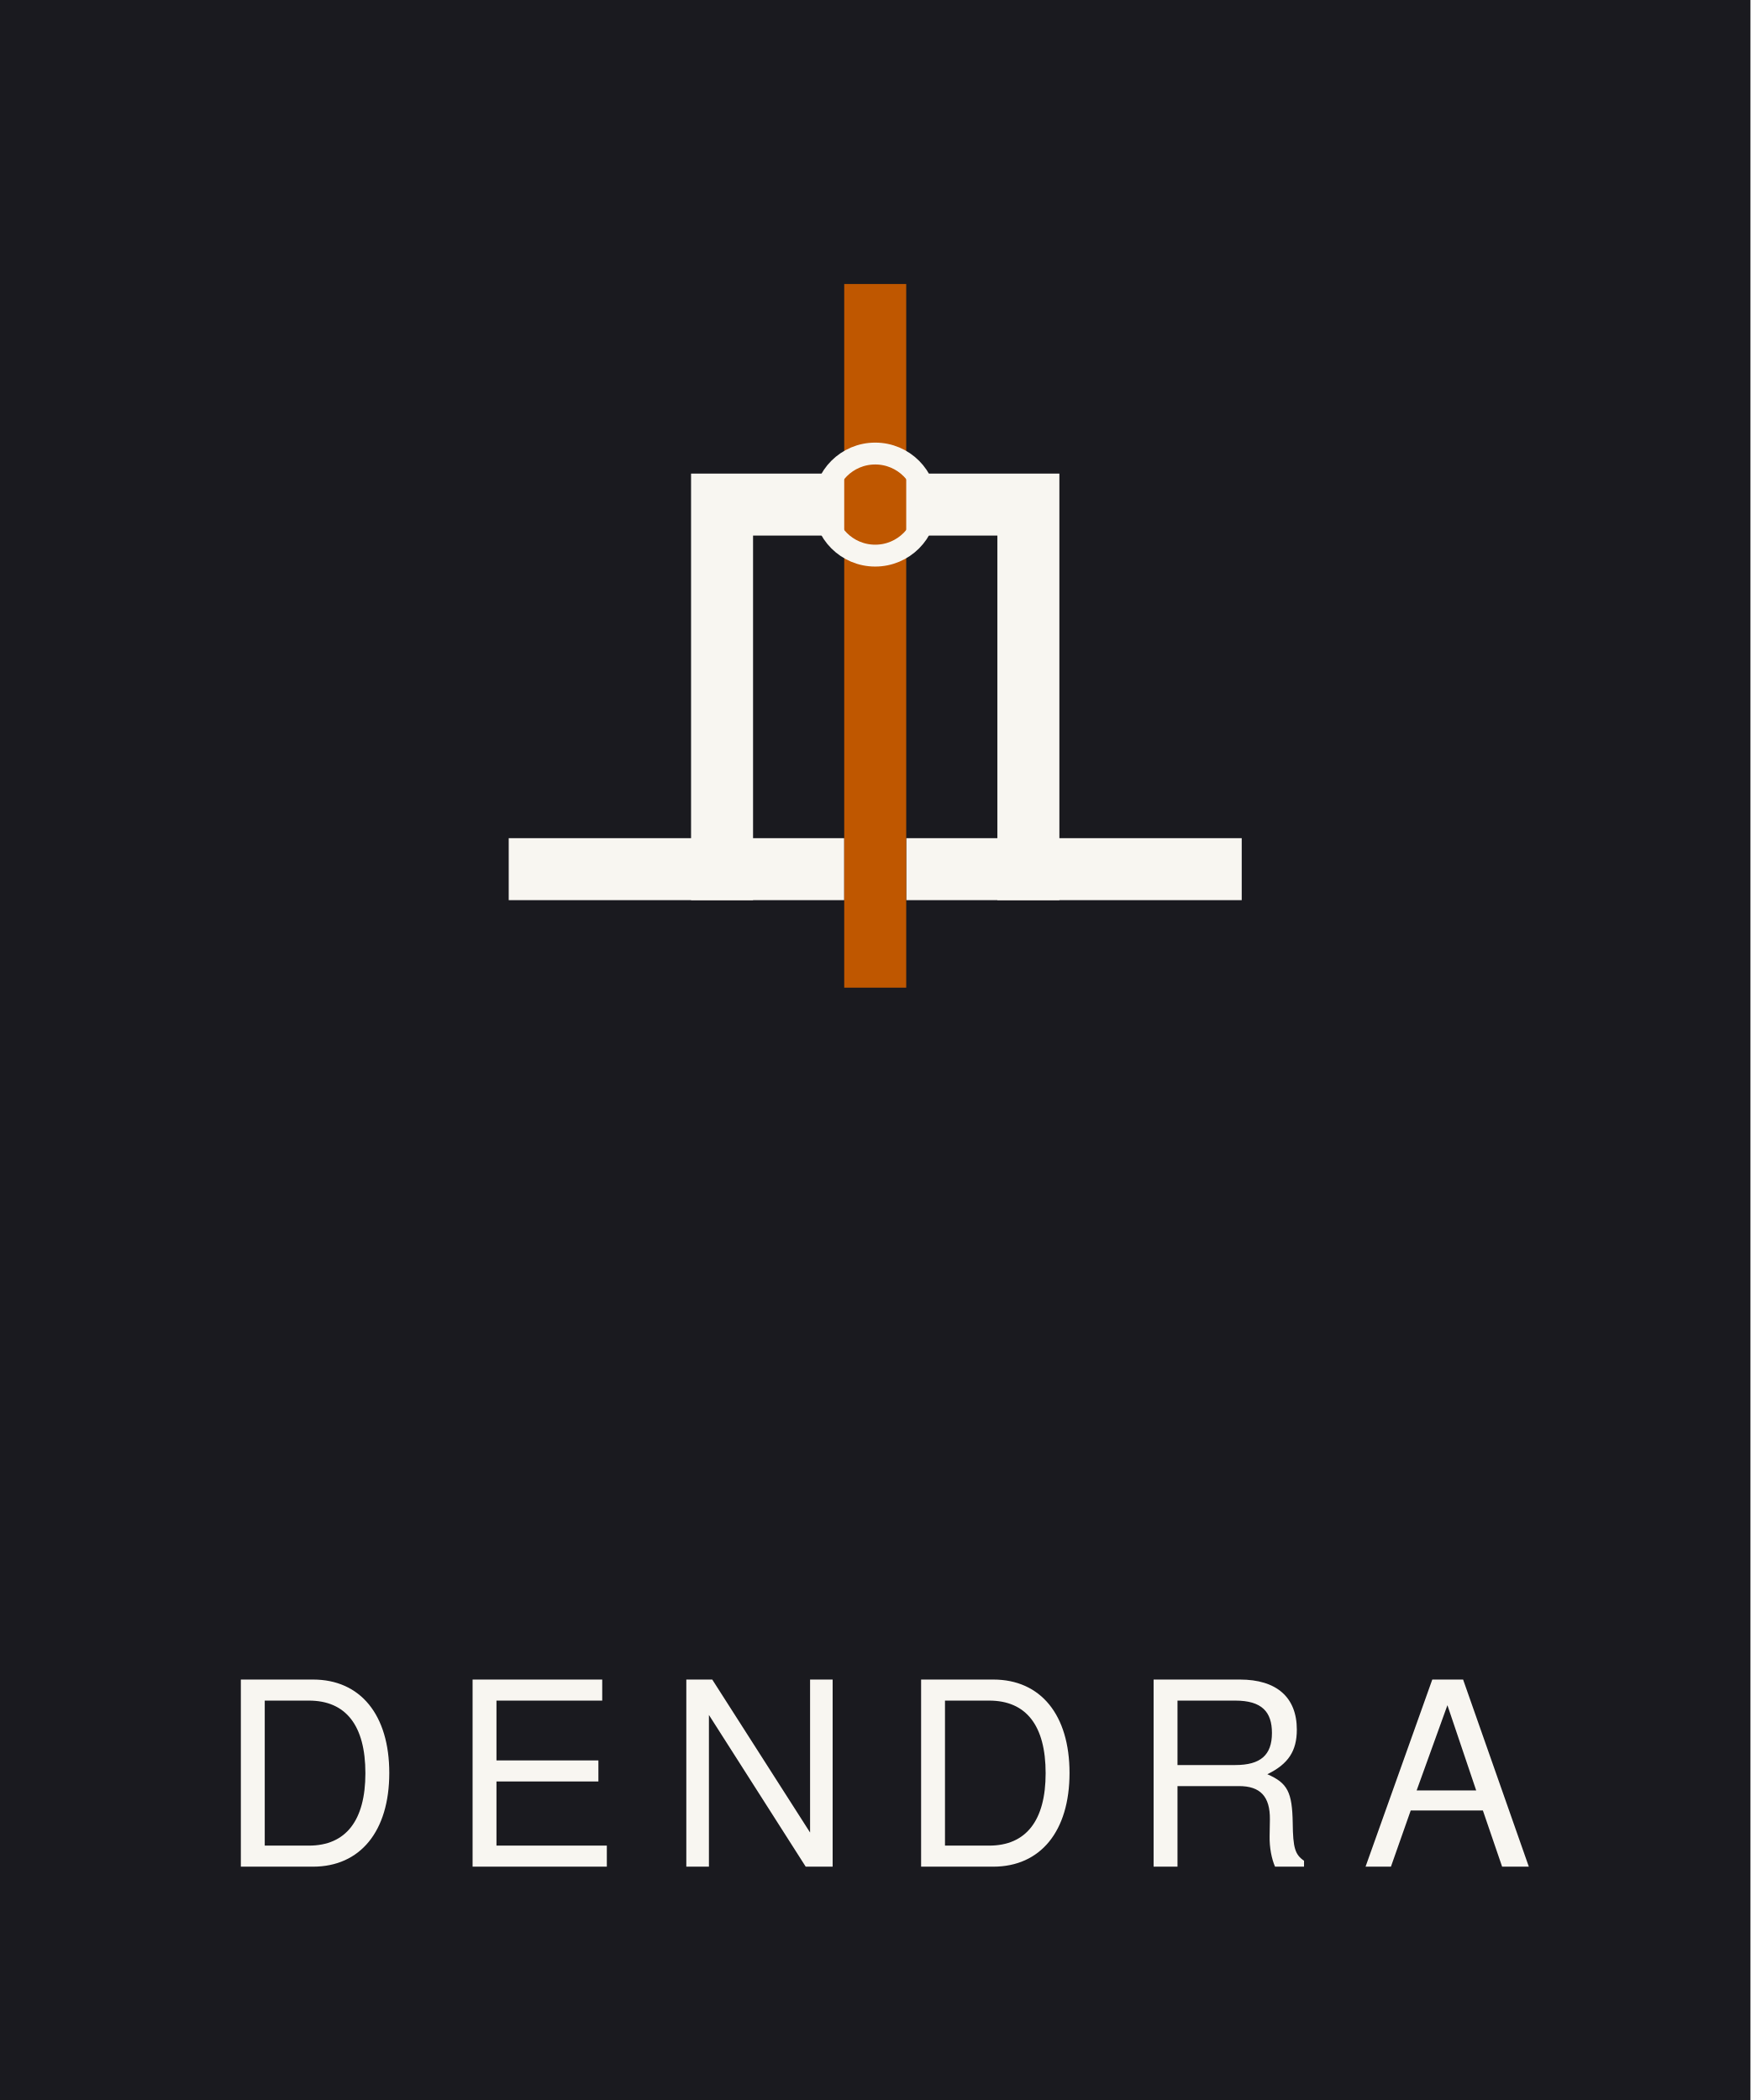
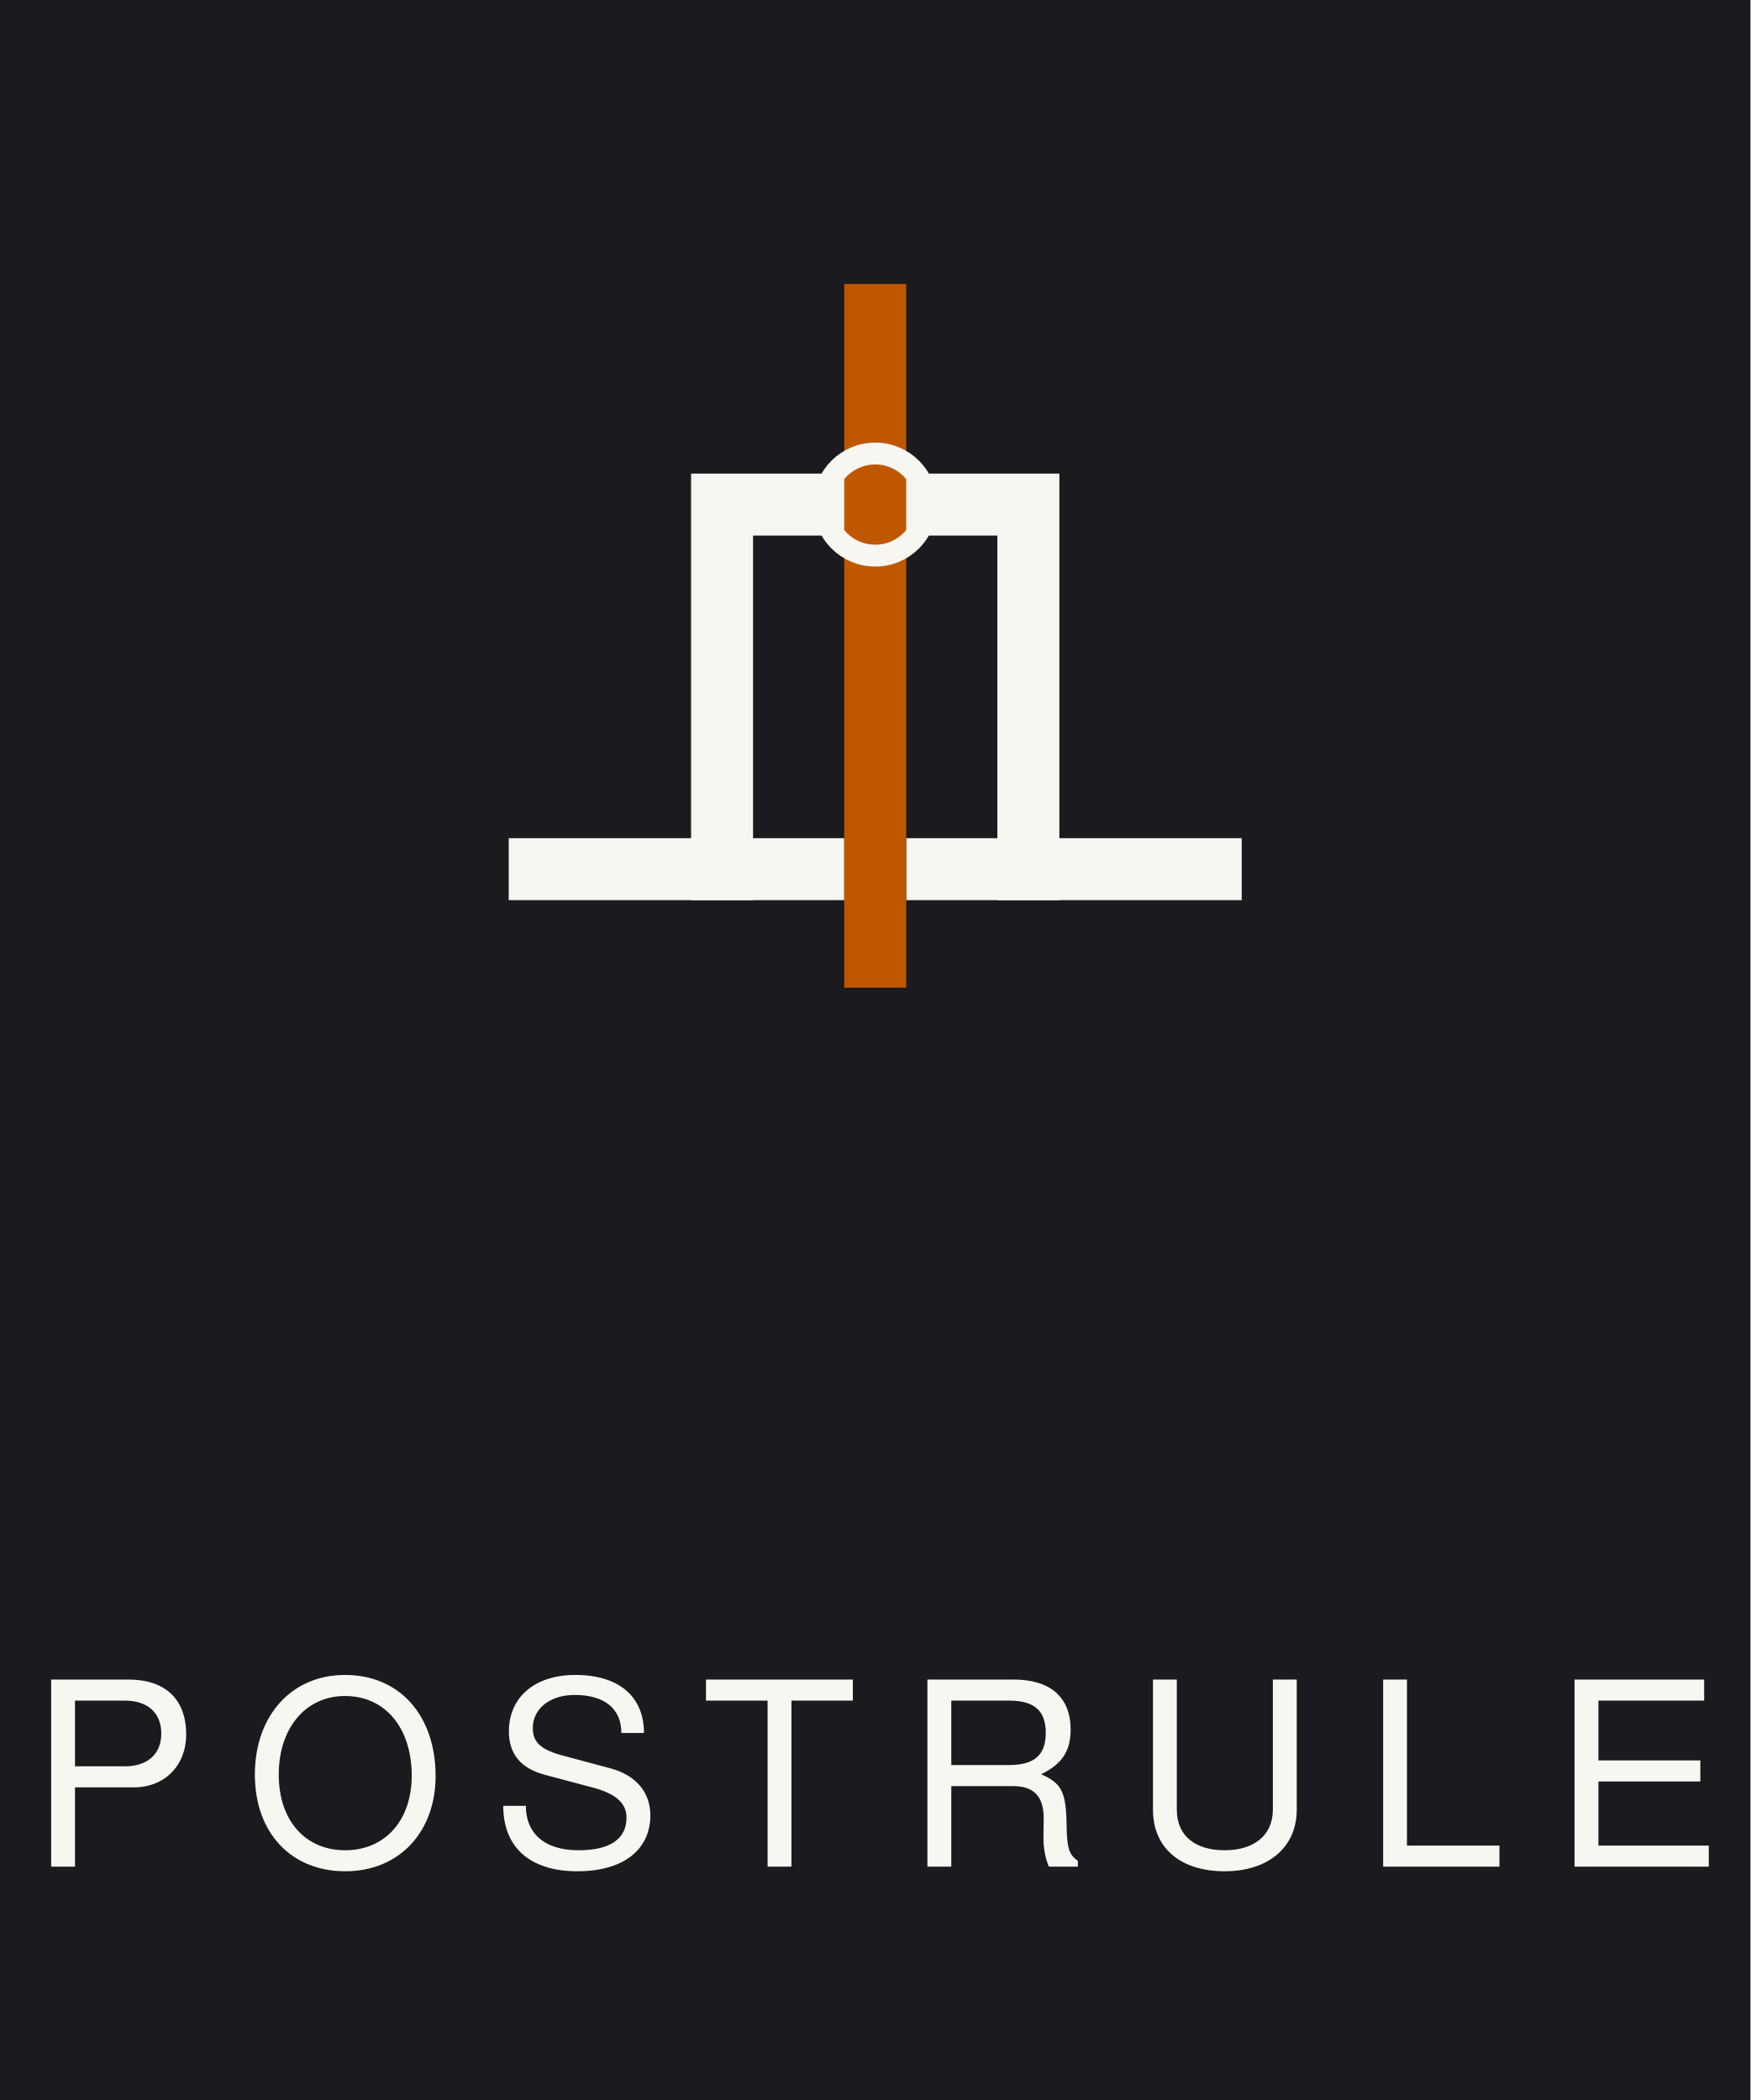
<svg xmlns="http://www.w3.org/2000/svg" viewBox="0 0 600 720">
  <rect width="600" height="720" fill="#1a1a1f" />
  <g transform="translate(140, 48) scale(0.625)">
    <line x1="72" y1="400" x2="222" y2="400" stroke="#f8f6f1" stroke-width="34" stroke-linecap="square" />
    <line x1="290" y1="400" x2="440" y2="400" stroke="#f8f6f1" stroke-width="34" stroke-linecap="square" />
    <polyline points="172,400 172,200 340,200 340,400" fill="none" stroke="#f8f6f1" stroke-width="34" stroke-linecap="square" stroke-linejoin="miter" />
    <line x1="256" y1="448" x2="256" y2="96" stroke="#BF5700" stroke-width="34" stroke-linecap="square" />
    <circle cx="256" cy="200" r="28" fill="none" stroke="#f8f6f1" stroke-width="12" />
  </g>
-   <text x="300" y="640" font-family="'Space Grotesk', 'Neue Haas Grotesk Display', 'Helvetica Neue', system-ui, sans-serif" font-weight="500" font-size="88" letter-spacing="15.8" text-anchor="middle" fill="#f8f6f1">DENDRA</text>
+   <text x="300" y="640" font-family="'Space Grotesk', 'Neue Haas Grotesk Display', 'Helvetica Neue', system-ui, sans-serif" font-weight="500" font-size="88" letter-spacing="15.8" text-anchor="middle" fill="#f8f6f1">POSTRULE</text>
</svg>
